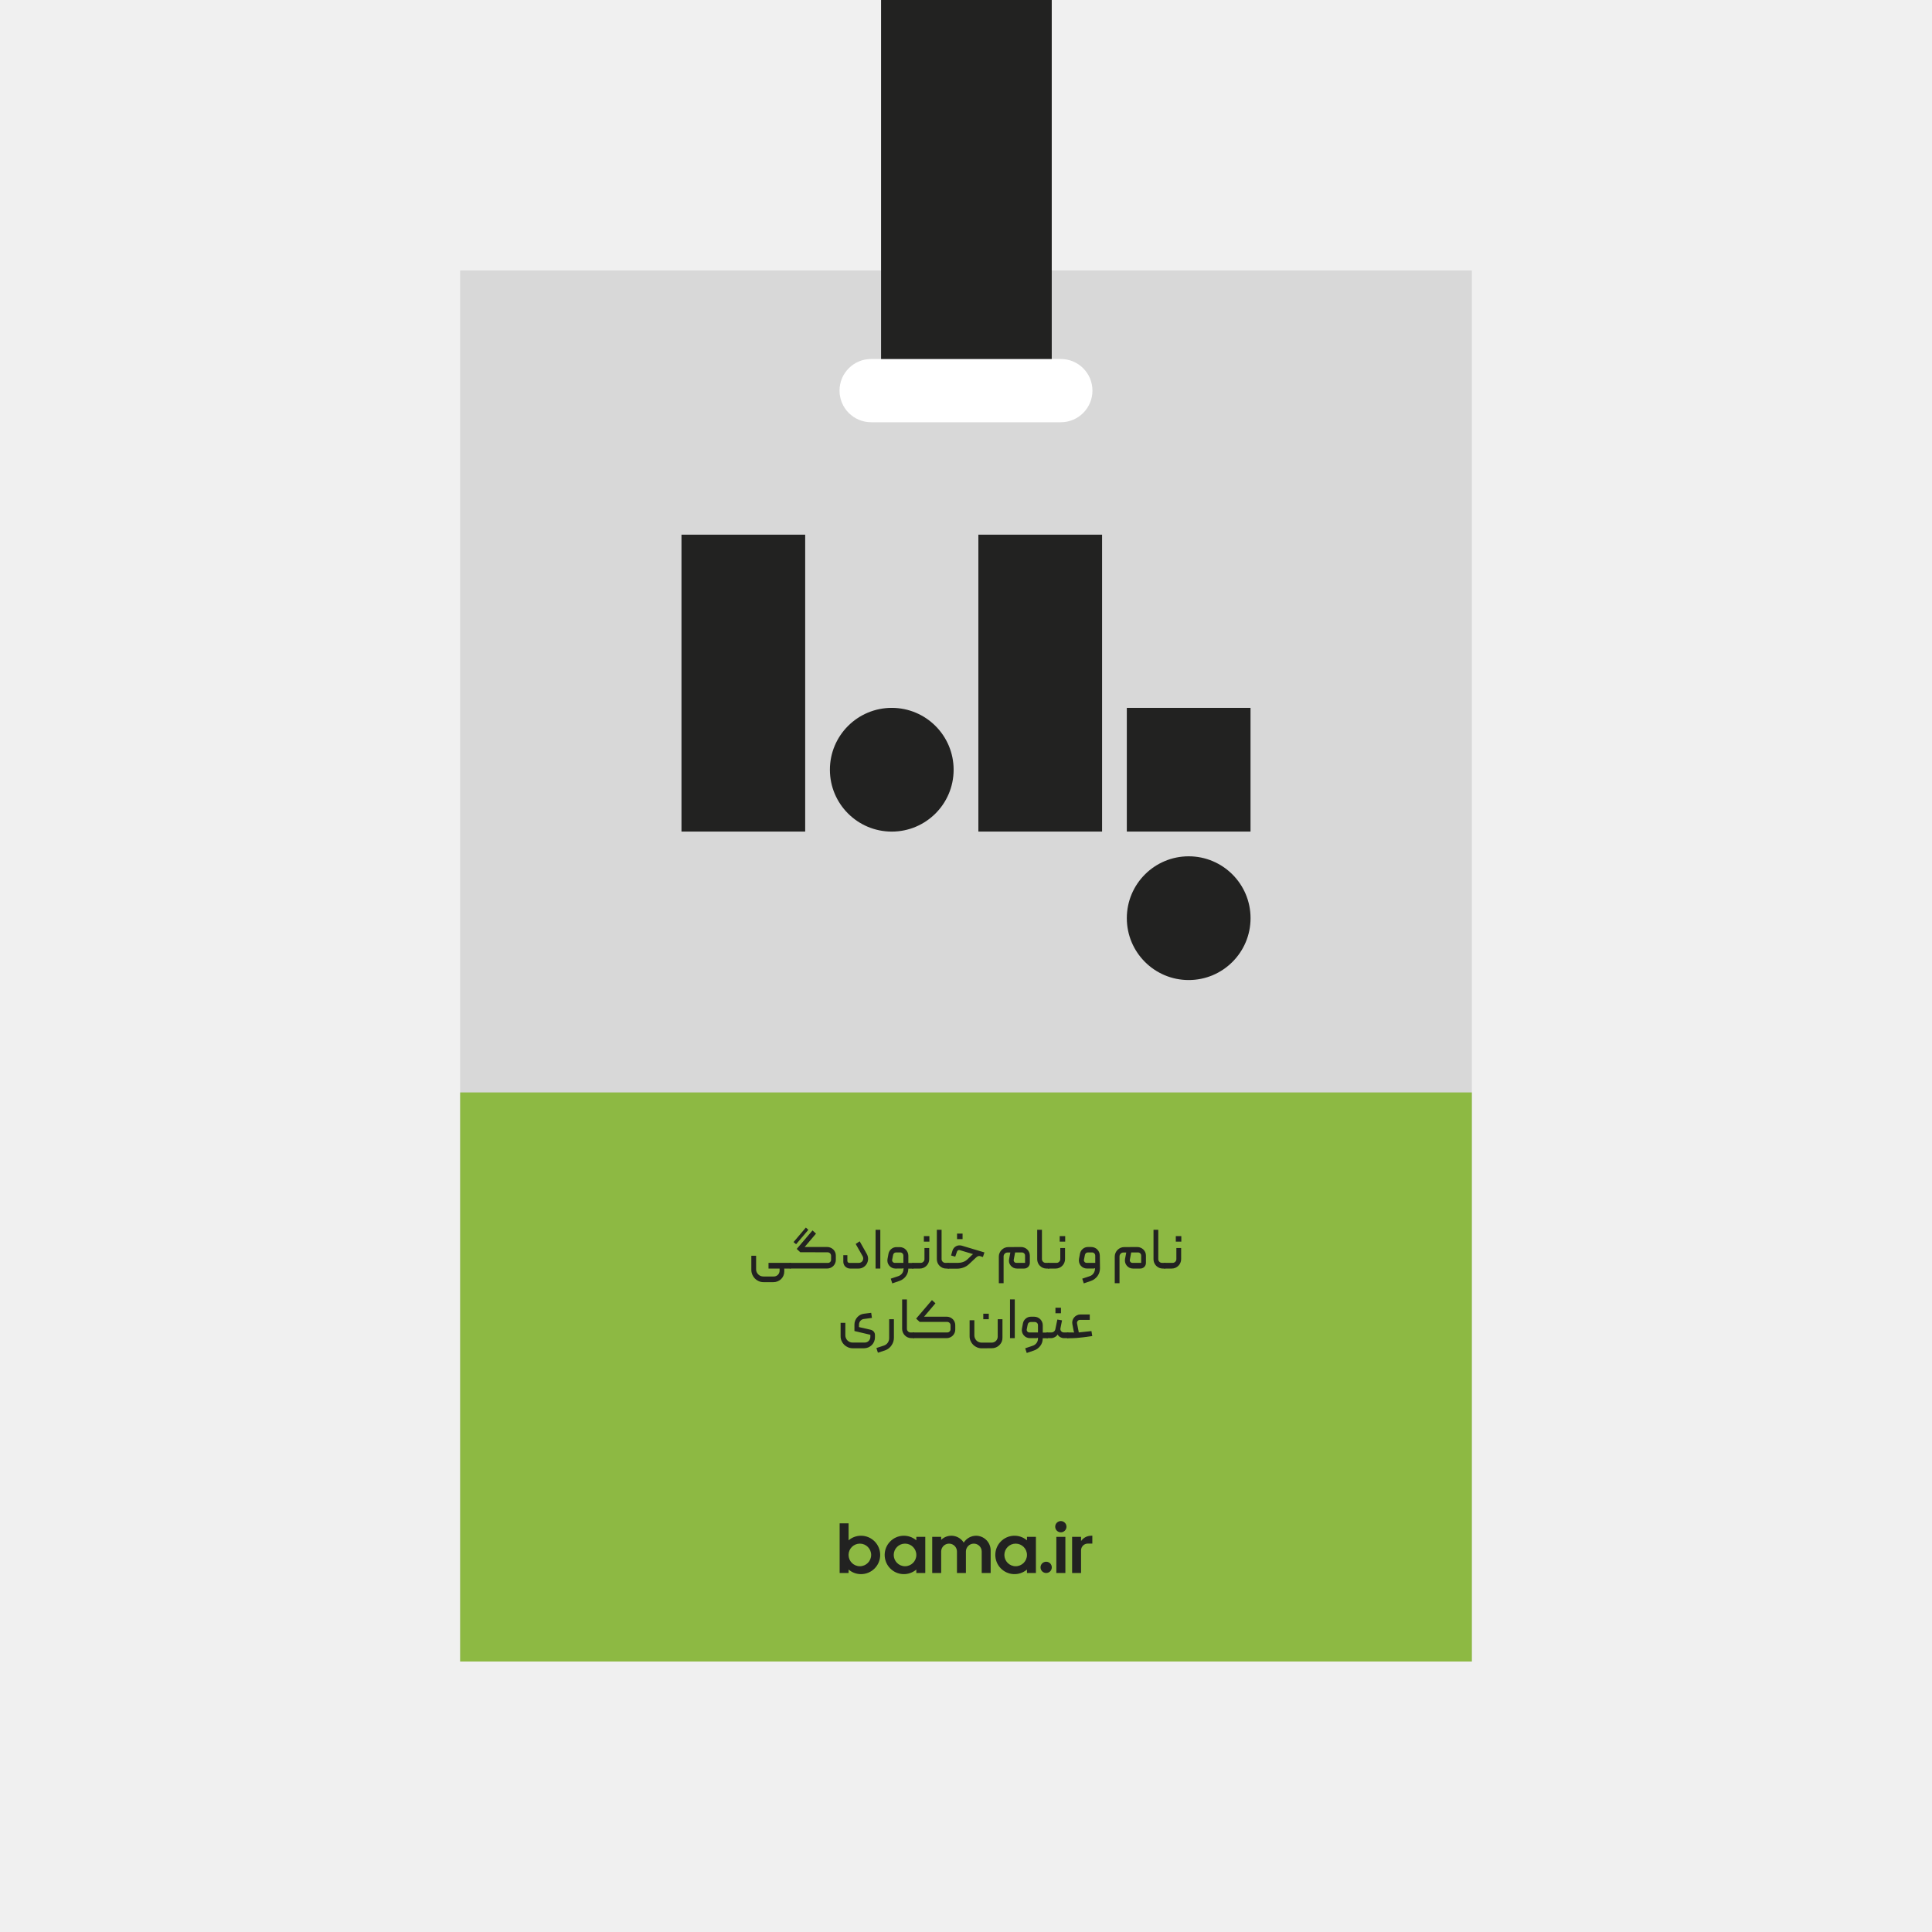
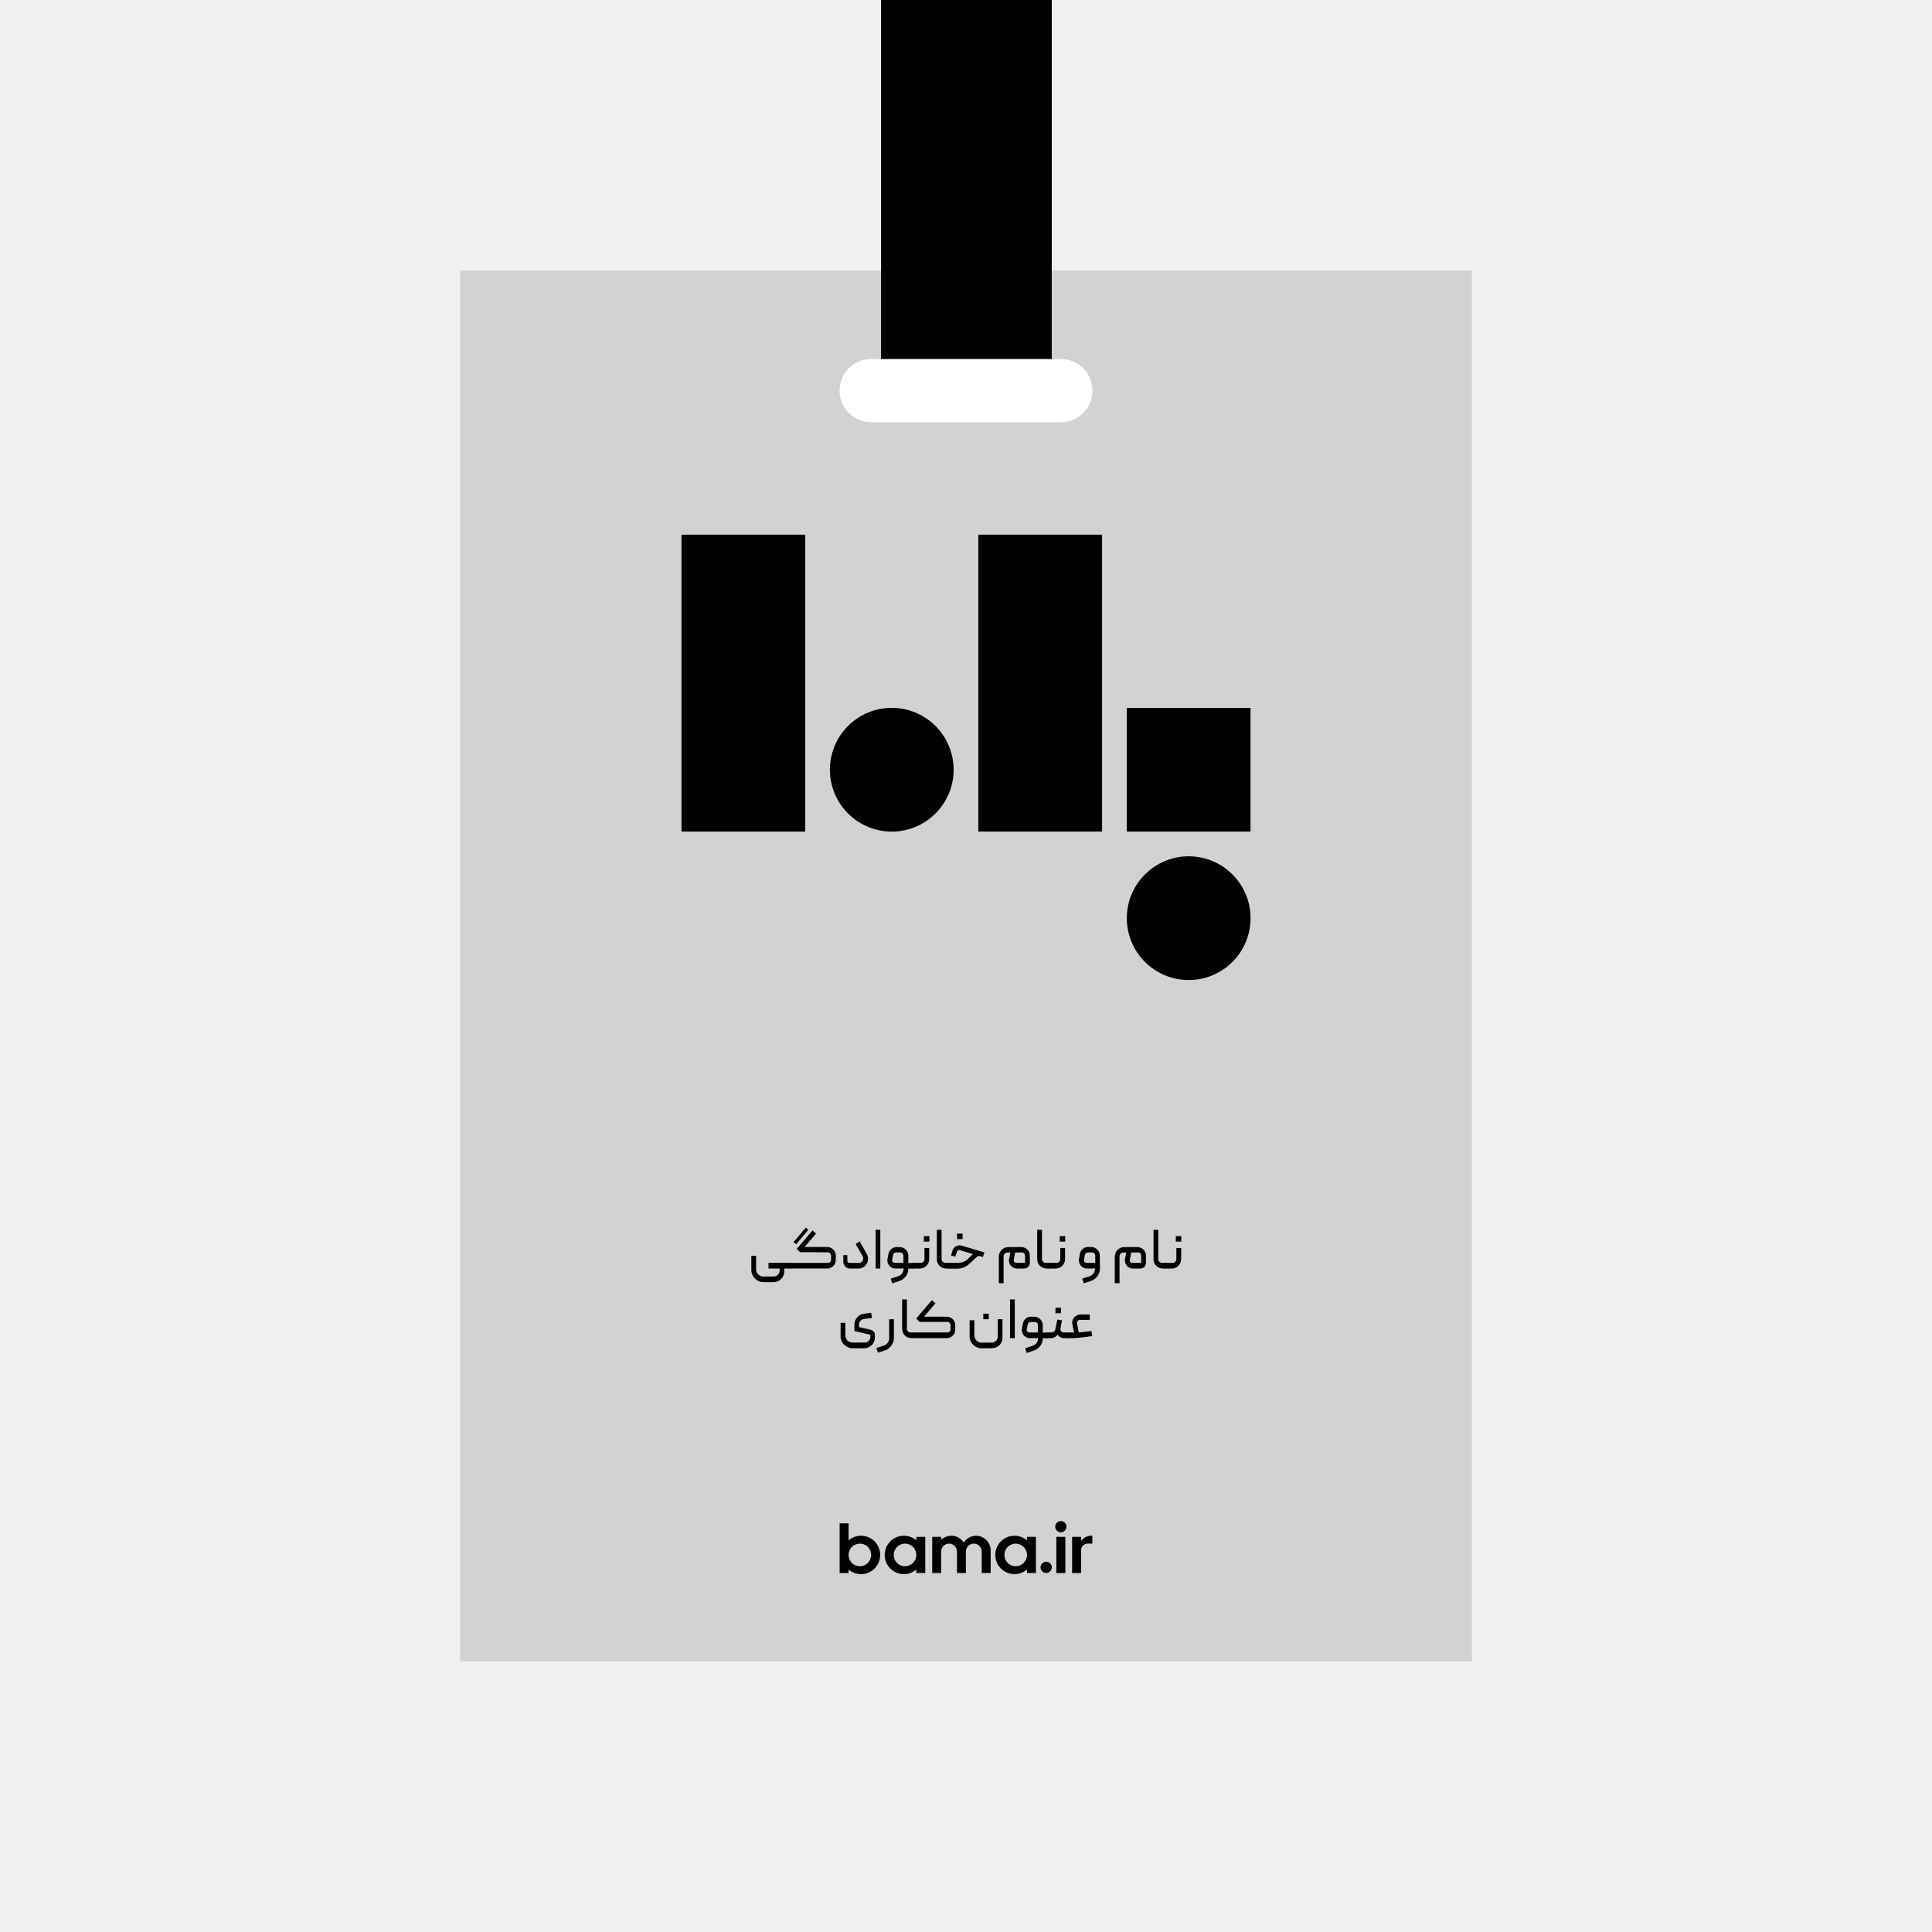
<svg xmlns="http://www.w3.org/2000/svg" viewBox="0 0 648 648">
  <defs>
-     <style>.cls-1{fill:#d8d8d8;}.cls-2{fill:#8db943;}.cls-3{fill:#222221;}.cls-4{fill:#fff;}</style>
+     <style>.cls-1{fill:#d1d2d2;}.cls-2{fill:#fff;}</style>
  </defs>
  <g id="Graphic">
    <rect class="cls-1" x="154.34" y="90.72" width="339.32" height="466.56" />
-     <rect class="cls-2" x="154.34" y="366.41" width="339.32" height="190.87" />
-     <path class="cls-3" d="M259.51,428.14a1.87,1.87,0,0,0,1.38-.55,1.94,1.94,0,0,0,.59-1.37v-.74h-3.72v-1.91h7.29c.19,0,.28.09.28.26v1.38c0,.18-.09.27-.28.27H263l.05.16a1.06,1.06,0,0,1,0,.27v.56a3.45,3.45,0,0,1-.29,1.41A3.65,3.65,0,0,1,262,429a3.75,3.75,0,0,1-1.17.76,3.58,3.58,0,0,1-1.43.28h-3.32a4,4,0,0,1-1.58-.32,4.13,4.13,0,0,1-2.15-2.15A4,4,0,0,1,252,426v-4.82h1.6v4.57a2.18,2.18,0,0,0,.19.93,2.53,2.53,0,0,0,.53.76,2.38,2.38,0,0,0,.77.52,2.5,2.5,0,0,0,.94.18Z" />
-     <path class="cls-3" d="M268.4,420l-1.17-1.11,5.29-6.2,1.17,1.07-3.81,4.49h7.58a2.79,2.79,0,0,1,1.11.23,2.84,2.84,0,0,1,1.55,1.52,2.85,2.85,0,0,1,.22,1.13v1.44a2.77,2.77,0,0,1-.23,1.14,3,3,0,0,1-.63.92,2.82,2.82,0,0,1-.94.61,2.79,2.79,0,0,1-1.11.23l-12.38,0a.25.25,0,0,1-.19-.09.29.29,0,0,1-.08-.18v-1.35a.24.24,0,0,1,.27-.27h12.69a1,1,0,0,0,.71-.31,1,1,0,0,0,.3-.76V421.2a1.17,1.17,0,0,0-.34-.83,1.14,1.14,0,0,0-.81-.34Zm-2.24-3.4,4.13-4.87.83.76-4.1,4.83Z" />
-     <path class="cls-3" d="M285.11,425.48a2.05,2.05,0,0,1-.88-.19,2.52,2.52,0,0,1-.72-.48,2.11,2.11,0,0,1-.48-.72,2.25,2.25,0,0,1-.18-.89V421h1.36v1.88a.73.73,0,0,0,.18.5.65.65,0,0,0,.51.2H288a1.51,1.51,0,0,0,.85-.22,1.35,1.35,0,0,0,.52-.57,1.63,1.63,0,0,0,.16-.73,1.38,1.38,0,0,0-.19-.71L287,417.23l1.34-.89,2.35,4.18a3.4,3.4,0,0,1,.47,1.74,3.37,3.37,0,0,1-.43,1.59,3.19,3.19,0,0,1-1.14,1.17,3,3,0,0,1-1.68.46Z" />
-     <path class="cls-3" d="M295.26,425.48h-1.59v-13h1.59Z" />
-     <path class="cls-3" d="M300.34,425.48a2.66,2.66,0,0,1-1.19-.27,2.92,2.92,0,0,1-.9-.72,3,3,0,0,1-.53-1,2.74,2.74,0,0,1-.05-1.21l.33-1.77a2.73,2.73,0,0,1,.95-1.6,2.63,2.63,0,0,1,1.72-.62h1.11a2.85,2.85,0,0,1,1.13.23,2.59,2.59,0,0,1,.91.62,2.74,2.74,0,0,1,.61.92,2.79,2.79,0,0,1,.23,1.11v2.43h1.48a.24.24,0,0,1,.27.27v1.37a.24.24,0,0,1-.27.27h-1.5v.1a.77.77,0,0,1,0,.15,4.1,4.1,0,0,1-.87,2.37,4.42,4.42,0,0,1-2.11,1.5l-2.39.82-.51-1.58,2.49-.83a2.64,2.64,0,0,0,1.31-.92,2.43,2.43,0,0,0,.48-1.51v-.28a1.16,1.16,0,0,1-.41.14,2.67,2.67,0,0,1-.48,0Zm-.18-1.91H303v-2.43a1.06,1.06,0,0,0-1.07-1.07h-1.38a1,1,0,0,0-1,.86l-.31,1.57a.87.87,0,0,0,.19.75A.9.9,0,0,0,300.16,423.57Z" />
-     <path class="cls-3" d="M308.82,423.57a1.19,1.19,0,0,0,.88-.37,1.21,1.21,0,0,0,.37-.87v-3.74h1.59v3.74a3.07,3.07,0,0,1-.24,1.21,3.19,3.19,0,0,1-.67,1,3.24,3.24,0,0,1-1,.69,3.14,3.14,0,0,1-1.23.25h-2.37a.25.25,0,0,1-.2-.09.29.29,0,0,1-.08-.18v-1.35a.32.32,0,0,1,.08-.2.25.25,0,0,1,.2-.09Zm1.05-7.12h1.85V414.6h-1.85Z" />
-     <path class="cls-3" d="M318.29,425.21a.24.24,0,0,1-.27.27h-.68a3.07,3.07,0,0,1-1.21-.24,3.36,3.36,0,0,1-1-.68,3,3,0,0,1-.67-1,3.11,3.11,0,0,1-.24-1.21v-9.87h1.59v9.85a1.21,1.21,0,0,0,.37.87,1.19,1.19,0,0,0,.88.37H318a.27.27,0,0,1,.2.09.31.31,0,0,1,.07.2Z" />
-     <path class="cls-3" d="M317.75,423.86c0-.19.09-.29.27-.29h3.27a5.25,5.25,0,0,0,1.76-.3,4,4,0,0,0,1.47-.92l1.53-1.46a1.11,1.11,0,0,1,.32-.25l-4.48-1.35a.68.68,0,0,0-.56.06.79.79,0,0,0-.35.45l-.59,1.69-1.4-.39.47-1.61a2.41,2.41,0,0,1,.48-.91,2.51,2.51,0,0,1,.74-.6,2.3,2.3,0,0,1,.91-.27,2.38,2.38,0,0,1,1,.09l7.59,2.27-.51,1.54-.81-.26a1.2,1.2,0,0,0-.88,0,3.1,3.1,0,0,0-.7.51L325,424a5.29,5.29,0,0,1-1.83,1.13,6.27,6.27,0,0,1-2.12.39h-3a.23.23,0,0,1-.19-.09.24.24,0,0,1-.08-.18ZM321,415.6h1.85v-1.85H321Z" />
-     <path class="cls-3" d="M342.51,418.26a2.85,2.85,0,0,1,1.13.23,2.74,2.74,0,0,1,.92.61,2.59,2.59,0,0,1,.62.91,2.85,2.85,0,0,1,.23,1.13v2.39a1.88,1.88,0,0,1-.56,1.4,1.91,1.91,0,0,1-1.41.55h-2.35a2.66,2.66,0,0,1-1.19-.27,2.92,2.92,0,0,1-.9-.72,3,3,0,0,1-.53-1,2.68,2.68,0,0,1,0-1.23l.4-2.16h-1a1.19,1.19,0,0,0-.88.39,1.27,1.27,0,0,0-.38.91v9h-1.6v-8.95a3,3,0,0,1,.26-1.23,3.06,3.06,0,0,1,.68-1,3.19,3.19,0,0,1,1-.69,3.14,3.14,0,0,1,1.23-.25Zm1.3,5.31v-2.45a1,1,0,0,0-.32-.75,1.08,1.08,0,0,0-.77-.3h-2.25l-.45,2.41a.88.88,0,0,0,.9,1.09Z" />
-     <path class="cls-3" d="M352,425.21a.24.24,0,0,1-.27.27H351a3.07,3.07,0,0,1-1.21-.24,3.36,3.36,0,0,1-1-.68,3,3,0,0,1-.67-1,3.11,3.11,0,0,1-.24-1.21v-9.87h1.59v9.85a1.21,1.21,0,0,0,.37.87,1.19,1.19,0,0,0,.88.37h.95a.27.27,0,0,1,.2.09.31.31,0,0,1,.07.2Z" />
-     <path class="cls-3" d="M354.38,423.57a1.19,1.19,0,0,0,.87-.37,1.17,1.17,0,0,0,.37-.87v-3.74h1.6v3.74a3.08,3.08,0,0,1-.25,1.21,2.89,2.89,0,0,1-.67,1,3.08,3.08,0,0,1-2.24.94h-2.37a.23.23,0,0,1-.19-.09.29.29,0,0,1-.08-.18v-1.35a.32.32,0,0,1,.08-.2.23.23,0,0,1,.19-.09Zm1.05-7.12h1.84V414.6h-1.84Z" />
-     <path class="cls-3" d="M368.94,425.38a4.43,4.43,0,0,1-.82,2.6,4.64,4.64,0,0,1-1,1,4.26,4.26,0,0,1-1.23.65l-2.39.82-.51-1.58,2.49-.83a2.41,2.41,0,0,0,1.27-.92,2.82,2.82,0,0,0,.52-1.51l0-.28a1.28,1.28,0,0,1-.43.14,2.74,2.74,0,0,1-.48,0h-1.79a2.63,2.63,0,0,1-1.19-.27,2.69,2.69,0,0,1-1.43-1.75,2.6,2.6,0,0,1-.05-1.21l.33-1.77a2.73,2.73,0,0,1,.95-1.6,2.62,2.62,0,0,1,1.72-.62h1.11a2.8,2.8,0,0,1,1.12.23,2.62,2.62,0,0,1,.92.62,2.9,2.9,0,0,1,.61.92,2.78,2.78,0,0,1,.22,1.11Zm-1.59-1.81v-2.43a1,1,0,0,0-.32-.76,1.06,1.06,0,0,0-.77-.31h-1.38a1,1,0,0,0-1,.86l-.31,1.57a.84.84,0,0,0,.19.75.88.88,0,0,0,.72.32Z" />
-     <path class="cls-3" d="M381.45,418.26a2.85,2.85,0,0,1,1.13.23,2.93,2.93,0,0,1,1.55,1.52,2.85,2.85,0,0,1,.22,1.13v2.39a1.87,1.87,0,0,1-.55,1.4,1.91,1.91,0,0,1-1.41.55H380a2.59,2.59,0,0,1-1.18-.27,2.85,2.85,0,0,1-.91-.72,3,3,0,0,1-.52-1,2.67,2.67,0,0,1-.05-1.23l.41-2.16h-1a1.19,1.19,0,0,0-.88.39,1.27,1.27,0,0,0-.38.91v9h-1.6v-8.95a3,3,0,0,1,.26-1.23,3.06,3.06,0,0,1,.68-1,3.19,3.19,0,0,1,1-.69,3.16,3.16,0,0,1,1.24-.25Zm1.3,5.31v-2.45a1,1,0,0,0-.32-.75,1.07,1.07,0,0,0-.76-.3h-2.26l-.45,2.41a.86.86,0,0,0,.17.76.88.88,0,0,0,.73.33Z" />
-     <path class="cls-3" d="M390.91,425.21a.25.25,0,0,1-.28.27H390a3,3,0,0,1-1.2-.24,3.28,3.28,0,0,1-1-.68,3.19,3.19,0,0,1-.67-1,3.11,3.11,0,0,1-.24-1.21v-9.87h1.6v9.85a1.25,1.25,0,0,0,1.24,1.24h.95a.25.25,0,0,1,.2.09.32.32,0,0,1,.08.2Z" />
-     <path class="cls-3" d="M393.32,423.57a1.26,1.26,0,0,0,1.24-1.24v-3.74h1.6v3.74a2.91,2.91,0,0,1-.25,1.21,2.89,2.89,0,0,1-.67,1,3.19,3.19,0,0,1-1,.69,3.14,3.14,0,0,1-1.23.25h-2.38a.23.23,0,0,1-.19-.09.29.29,0,0,1-.08-.18v-1.35a.32.32,0,0,1,.08-.2.23.23,0,0,1,.19-.09Zm1.05-7.12h1.85V414.6h-1.85Z" />
-     <path class="cls-3" d="M292,446a2,2,0,0,1,1.06.63,1.74,1.74,0,0,1,.4,1.16v.76a3.65,3.65,0,0,1-1.06,2.6,3.72,3.72,0,0,1-2.58,1.06H286a4,4,0,0,1-1.58-.32,4.36,4.36,0,0,1-1.3-.87,4.06,4.06,0,0,1-.86-1.28,3.85,3.85,0,0,1-.32-1.58v-4.47h1.59v4.22a2.24,2.24,0,0,0,.2.92,2.44,2.44,0,0,0,1.29,1.29,2.46,2.46,0,0,0,.94.18H290a1.88,1.88,0,0,0,1.92-1.93v-.68l-5.34-1.26v-2.12a3.63,3.63,0,0,1,.25-1.37,3.76,3.76,0,0,1,.69-1.12,3.81,3.81,0,0,1,1-.8,3.43,3.43,0,0,1,1.26-.39l2.42-.31.25,1.71-2.74.37a1.78,1.78,0,0,0-1.15.64,1.92,1.92,0,0,0-.45,1.25v.82Z" />
-     <path class="cls-3" d="M294.45,453.7l-.5-1.57,2.51-.82a2.52,2.52,0,0,0,1.29-.95,2.59,2.59,0,0,0,.48-1.52v-6.36h1.59v6.2a4.52,4.52,0,0,1-.21,1.38,4.85,4.85,0,0,1-.61,1.2,4.08,4.08,0,0,1-.93,1,4.35,4.35,0,0,1-1.22.66Z" />
-     <path class="cls-3" d="M306.65,448.55a.24.24,0,0,1-.27.27h-.68a3.06,3.06,0,0,1-2.2-.91,3,3,0,0,1-.67-1,2.91,2.91,0,0,1-.25-1.21v-9.86h1.6v9.84a1.16,1.16,0,0,0,.37.87,1.17,1.17,0,0,0,.87.37h1a.25.25,0,0,1,.19.09.32.32,0,0,1,.08.21Z" />
-     <path class="cls-3" d="M308.46,443.37l-1.19-1.1,5.31-6.21,1.17,1.07-3.81,4.49h7.58a2.85,2.85,0,0,1,1.13.23,2.9,2.9,0,0,1,.92.61,3,3,0,0,1,.61.91,2.85,2.85,0,0,1,.22,1.13v1.44a2.94,2.94,0,0,1-.23,1.14,2.85,2.85,0,0,1-.63.91,3,3,0,0,1-.94.61,2.83,2.83,0,0,1-1.12.22h-11.1a.25.25,0,0,1-.2-.09.29.29,0,0,1-.08-.18v-1.36a.25.25,0,0,1,.28-.28h11.36a1.05,1.05,0,0,0,.75-.31,1,1,0,0,0,.32-.76v-1.3a1.11,1.11,0,0,0-.32-.84,1.16,1.16,0,0,0-.83-.33Z" />
-     <path class="cls-3" d="M329.25,452.22a3.77,3.77,0,0,1-1.57-.32,4,4,0,0,1-1.29-.86,4.11,4.11,0,0,1-.86-1.29,3.77,3.77,0,0,1-.32-1.57v-5.37h1.59v5.12a2.24,2.24,0,0,0,.2.92,2.52,2.52,0,0,0,.51.77,2.16,2.16,0,0,0,.77.51,2.31,2.31,0,0,0,.93.19h3.43a1.83,1.83,0,0,0,.77-.16,1.92,1.92,0,0,0,1.07-1.07,1.85,1.85,0,0,0,.16-.78v-5.83h1.59v6.13A3.51,3.51,0,0,1,336,450a3.73,3.73,0,0,1-.78,1.14,3.56,3.56,0,0,1-1.14.78,3.51,3.51,0,0,1-1.41.28Zm.55-11.59h1.84v1.85H329.8Z" />
-     <path class="cls-3" d="M340.36,448.82h-1.6v-13h1.6Z" />
-     <path class="cls-3" d="M345.44,448.82a2.63,2.63,0,0,1-1.19-.27,2.69,2.69,0,0,1-.91-.72,2.86,2.86,0,0,1-.52-1,2.59,2.59,0,0,1-.05-1.21l.33-1.77a2.66,2.66,0,0,1,.94-1.59,2.62,2.62,0,0,1,1.73-.63h1.11a2.8,2.8,0,0,1,1.12.23,2.77,2.77,0,0,1,.92.62,3,3,0,0,1,.61.92,2.78,2.78,0,0,1,.22,1.11v2.43h1.48a.25.25,0,0,1,.27.28v1.36a.24.24,0,0,1-.27.27h-1.5v.1a.39.39,0,0,1,0,.15,4,4,0,0,1-.86,2.38,4.33,4.33,0,0,1-2.11,1.49l-2.39.82-.51-1.57,2.49-.84a2.62,2.62,0,0,0,1.3-.91,2.43,2.43,0,0,0,.49-1.52v-.27a1.29,1.29,0,0,1-.42.13,2.59,2.59,0,0,1-.48,0Zm-.18-1.91h2.88v-2.43a1,1,0,0,0-.31-.76,1.07,1.07,0,0,0-.76-.31h-1.38a1,1,0,0,0-1,.86l-.31,1.57a.84.84,0,0,0,.19.75A.88.88,0,0,0,345.26,446.91Z" />
-     <path class="cls-3" d="M358.41,448.55a.29.29,0,0,1-.08.18.25.25,0,0,1-.19.09h-1.31a2.13,2.13,0,0,1-.64-.1,2.62,2.62,0,0,1-.62-.26,2.2,2.2,0,0,1-.51-.4,1.7,1.7,0,0,1-.31-.48,2.51,2.51,0,0,1-.94.88,2.57,2.57,0,0,1-1.29.36h-1.29a.24.24,0,0,1-.27-.27v-1.36a.25.25,0,0,1,.27-.28h1.38a1.34,1.34,0,0,0,.89-.31,1.3,1.3,0,0,0,.47-.79l.67-3.23,1.57.27-.54,2.7a1.08,1.08,0,0,0,.26.95,1.15,1.15,0,0,0,.92.41h1.29a.25.25,0,0,1,.27.28ZM354,440.46h1.85v-1.85H354Z" />
-     <path class="cls-3" d="M366.35,448.12l-3,.41c-.77.1-1.52.18-2.27.23s-1.48.08-2.22.08h-.76a.23.23,0,0,1-.19-.09.61.61,0,0,1-.09-.2v-1.34a.32.32,0,0,1,.08-.21.3.3,0,0,1,.24-.09h2.17a1.69,1.69,0,0,1-.21-.54l-.43-2.28a2.64,2.64,0,0,1,.05-1.19,2.81,2.81,0,0,1,1.45-1.74,2.59,2.59,0,0,1,1.17-.28h3.17v1.81h-3.27a1,1,0,0,0-.79.37,1,1,0,0,0-.2.84l.58,3,4.24-.45Z" />
-     <rect class="cls-3" x="377.94" y="237.42" width="41.49" height="41.49" />
-     <rect class="cls-3" x="228.57" y="179.33" width="41.49" height="99.58" />
-     <rect class="cls-3" x="328.15" y="179.33" width="41.49" height="99.58" />
-     <circle class="cls-3" cx="299.1" cy="258.17" r="20.75" />
-     <circle class="cls-3" cx="398.69" cy="307.96" r="20.75" />
-     <rect class="cls-4" x="313.4" y="88.6" width="21.21" height="84.83" rx="10.6" transform="translate(455.01 -192.99) rotate(90)" />
-     <path class="cls-3" d="M307.34,516.63a6.44,6.44,0,1,0,0,9.8v1.16h3V515.47h-3Zm-3.79,8.69a3.79,3.79,0,1,1,3.79-3.79A3.79,3.79,0,0,1,303.55,525.32Z" />
-     <path class="cls-3" d="M344.45,516.63a6.44,6.44,0,1,0,0,9.8v1.16h3V515.47h-3Zm-3.79,8.69a3.79,3.79,0,1,1,3.79-3.79A3.79,3.79,0,0,1,340.66,525.32Z" />
-     <path class="cls-3" d="M288.78,515.09a6.37,6.37,0,0,0-4.16,1.54v-5.7h-3v16.66h3v-1.16a6.37,6.37,0,0,0,4.16,1.54,6.44,6.44,0,1,0,0-12.88Zm-.38,10.23a3.79,3.79,0,1,1,3.79-3.79A3.79,3.79,0,0,1,288.4,525.32Z" />
-     <path class="cls-3" d="M327.41,515.09a4.93,4.93,0,0,0-4.17,2.31,4.9,4.9,0,0,0-7.57-.93v-1h-3v12.12h3v-7.2a2.65,2.65,0,0,1,5.3,0v7.2h3v-7.2a2.65,2.65,0,0,1,5.3,0v7.2h3V520A4.93,4.93,0,0,0,327.41,515.09Z" />
-     <rect class="cls-3" x="354.3" y="515.47" width="3.03" height="12.12" />
-     <path class="cls-3" d="M366,515.09a4.17,4.17,0,0,0-3.41,1.78v-1.4h-3v12.12h3V520a2.27,2.27,0,0,1,2.27-2.28h1.51v-2.65Z" />
-     <circle class="cls-3" cx="355.81" cy="512.06" r="1.89" />
-     <circle class="cls-3" cx="350.89" cy="525.7" r="1.89" />
-     <rect class="cls-3" x="295.51" width="57.25" height="120.41" />
+     <path d="M259.51,428.14a1.87,1.87,0,0,0,1.38-.55,1.94,1.94,0,0,0,.59-1.37v-.74h-3.72v-1.91h7.29c.19,0,.28.09.28.26v1.38c0,.18-.09.27-.28.27H263l.05.16a1.06,1.06,0,0,1,0,.27v.56a3.45,3.45,0,0,1-.29,1.41A3.65,3.65,0,0,1,262,429a3.75,3.75,0,0,1-1.17.76,3.58,3.58,0,0,1-1.43.28h-3.32a4,4,0,0,1-1.58-.32,4.13,4.13,0,0,1-2.15-2.15A4,4,0,0,1,252,426v-4.82h1.6v4.57a2.18,2.18,0,0,0,.19.93,2.53,2.53,0,0,0,.53.76,2.38,2.38,0,0,0,.77.52,2.5,2.5,0,0,0,.94.18Z" />
+     <path d="M268.4,420l-1.17-1.11,5.29-6.2,1.17,1.07-3.81,4.49h7.58a2.79,2.79,0,0,1,1.11.23,2.84,2.84,0,0,1,1.55,1.52,2.85,2.85,0,0,1,.22,1.13v1.44a2.77,2.77,0,0,1-.23,1.14,3,3,0,0,1-.63.92,2.82,2.82,0,0,1-.94.61,2.79,2.79,0,0,1-1.11.23l-12.38,0a.25.25,0,0,1-.19-.09.29.29,0,0,1-.08-.18v-1.35a.24.24,0,0,1,.27-.27h12.69a1,1,0,0,0,.71-.31,1,1,0,0,0,.3-.76V421.2a1.17,1.17,0,0,0-.34-.83,1.14,1.14,0,0,0-.81-.34Zm-2.24-3.4,4.13-4.87.83.76-4.1,4.83Z" />
+     <path d="M285.11,425.48a2.05,2.05,0,0,1-.88-.19,2.52,2.52,0,0,1-.72-.48,2.11,2.11,0,0,1-.48-.72,2.25,2.25,0,0,1-.18-.89V421h1.36v1.88a.73.73,0,0,0,.18.5.65.65,0,0,0,.51.2H288a1.51,1.51,0,0,0,.85-.22,1.35,1.35,0,0,0,.52-.57,1.63,1.63,0,0,0,.16-.73,1.38,1.38,0,0,0-.19-.71L287,417.23l1.34-.89,2.35,4.18a3.4,3.4,0,0,1,.47,1.74,3.37,3.37,0,0,1-.43,1.59,3.19,3.19,0,0,1-1.14,1.17,3,3,0,0,1-1.68.46Z" />
+     <path d="M295.26,425.48h-1.59v-13h1.59Z" />
+     <path d="M300.34,425.48a2.66,2.66,0,0,1-1.19-.27,2.92,2.92,0,0,1-.9-.72,3,3,0,0,1-.53-1,2.74,2.74,0,0,1-.05-1.21l.33-1.77a2.73,2.73,0,0,1,.95-1.6,2.63,2.63,0,0,1,1.72-.62h1.11a2.85,2.85,0,0,1,1.13.23,2.59,2.59,0,0,1,.91.62,2.74,2.74,0,0,1,.61.92,2.79,2.79,0,0,1,.23,1.11v2.43h1.48a.24.24,0,0,1,.27.27v1.37a.24.24,0,0,1-.27.27h-1.5v.1a.77.77,0,0,1,0,.15,4.1,4.1,0,0,1-.87,2.37,4.42,4.42,0,0,1-2.11,1.5l-2.39.82-.51-1.58,2.49-.83a2.64,2.64,0,0,0,1.31-.92,2.43,2.43,0,0,0,.48-1.51v-.28a1.16,1.16,0,0,1-.41.14,2.67,2.67,0,0,1-.48,0Zm-.18-1.91H303v-2.43a1.06,1.06,0,0,0-1.07-1.07h-1.38a1,1,0,0,0-1,.86l-.31,1.57a.87.87,0,0,0,.19.75A.9.9,0,0,0,300.16,423.57Z" />
+     <path d="M308.82,423.57a1.19,1.19,0,0,0,.88-.37,1.21,1.21,0,0,0,.37-.87v-3.74h1.59v3.74a3.07,3.07,0,0,1-.24,1.21,3.19,3.19,0,0,1-.67,1,3.24,3.24,0,0,1-1,.69,3.14,3.14,0,0,1-1.23.25h-2.37a.25.25,0,0,1-.2-.09.29.29,0,0,1-.08-.18v-1.35a.32.32,0,0,1,.08-.2.25.25,0,0,1,.2-.09Zm1.05-7.12h1.85V414.6h-1.85Z" />
+     <path d="M318.29,425.21a.24.24,0,0,1-.27.27h-.68a3.07,3.07,0,0,1-1.21-.24,3.36,3.36,0,0,1-1-.68,3,3,0,0,1-.67-1,3.11,3.11,0,0,1-.24-1.21v-9.87h1.59v9.85a1.21,1.21,0,0,0,.37.87,1.19,1.19,0,0,0,.88.37H318a.27.27,0,0,1,.2.09.31.31,0,0,1,.07.2Z" />
+     <path d="M317.75,423.86c0-.19.09-.29.27-.29h3.27a5.25,5.25,0,0,0,1.76-.3,4,4,0,0,0,1.47-.92l1.53-1.46a1.11,1.11,0,0,1,.32-.25l-4.48-1.35a.68.68,0,0,0-.56.06.79.79,0,0,0-.35.45l-.59,1.69-1.4-.39.47-1.61a2.41,2.41,0,0,1,.48-.91,2.51,2.51,0,0,1,.74-.6,2.3,2.3,0,0,1,.91-.27,2.38,2.38,0,0,1,1,.09l7.59,2.27-.51,1.54-.81-.26a1.2,1.2,0,0,0-.88,0,3.1,3.1,0,0,0-.7.51L325,424a5.29,5.29,0,0,1-1.83,1.13,6.27,6.27,0,0,1-2.12.39h-3a.23.23,0,0,1-.19-.09.24.24,0,0,1-.08-.18ZM321,415.6h1.85v-1.85H321Z" />
+     <path d="M342.51,418.26a2.85,2.85,0,0,1,1.13.23,2.74,2.74,0,0,1,.92.61,2.59,2.59,0,0,1,.62.91,2.85,2.85,0,0,1,.23,1.13v2.39a1.88,1.88,0,0,1-.56,1.4,1.91,1.91,0,0,1-1.41.55h-2.35a2.66,2.66,0,0,1-1.19-.27,2.92,2.92,0,0,1-.9-.72,3,3,0,0,1-.53-1,2.68,2.68,0,0,1,0-1.23l.4-2.16h-1a1.19,1.19,0,0,0-.88.39,1.27,1.27,0,0,0-.38.91v9h-1.6v-8.95a3,3,0,0,1,.26-1.23,3.06,3.06,0,0,1,.68-1,3.19,3.19,0,0,1,1-.69,3.14,3.14,0,0,1,1.23-.25Zm1.3,5.31v-2.45a1,1,0,0,0-.32-.75,1.08,1.08,0,0,0-.77-.3h-2.25l-.45,2.41a.88.88,0,0,0,.9,1.09Z" />
+     <path d="M352,425.21a.24.24,0,0,1-.27.27H351a3.07,3.07,0,0,1-1.21-.24,3.36,3.36,0,0,1-1-.68,3,3,0,0,1-.67-1,3.11,3.11,0,0,1-.24-1.21v-9.87h1.59v9.85a1.21,1.21,0,0,0,.37.87,1.19,1.19,0,0,0,.88.37h.95a.27.27,0,0,1,.2.09.31.31,0,0,1,.07.2Z" />
+     <path d="M354.38,423.57a1.19,1.19,0,0,0,.87-.37,1.17,1.17,0,0,0,.37-.87v-3.74h1.6v3.74a3.08,3.08,0,0,1-.25,1.21,2.89,2.89,0,0,1-.67,1,3.08,3.08,0,0,1-2.24.94h-2.37a.23.23,0,0,1-.19-.09.29.29,0,0,1-.08-.18v-1.35a.32.32,0,0,1,.08-.2.23.23,0,0,1,.19-.09Zm1.05-7.12h1.84V414.6h-1.84Z" />
+     <path d="M368.94,425.38a4.43,4.43,0,0,1-.82,2.6,4.64,4.64,0,0,1-1,1,4.26,4.26,0,0,1-1.23.65l-2.39.82-.51-1.58,2.49-.83a2.41,2.41,0,0,0,1.27-.92,2.82,2.82,0,0,0,.52-1.51l0-.28a1.28,1.28,0,0,1-.43.14,2.74,2.74,0,0,1-.48,0h-1.79a2.63,2.63,0,0,1-1.19-.27,2.69,2.69,0,0,1-1.43-1.75,2.6,2.6,0,0,1-.05-1.21l.33-1.77a2.73,2.73,0,0,1,.95-1.6,2.62,2.62,0,0,1,1.72-.62h1.11a2.8,2.8,0,0,1,1.12.23,2.62,2.62,0,0,1,.92.62,2.9,2.9,0,0,1,.61.92,2.78,2.78,0,0,1,.22,1.11Zm-1.59-1.81v-2.43a1,1,0,0,0-.32-.76,1.06,1.06,0,0,0-.77-.31h-1.38a1,1,0,0,0-1,.86l-.31,1.57a.84.84,0,0,0,.19.75.88.88,0,0,0,.72.32Z" />
+     <path d="M381.45,418.26a2.85,2.85,0,0,1,1.13.23,2.93,2.93,0,0,1,1.55,1.52,2.85,2.85,0,0,1,.22,1.13v2.39a1.87,1.87,0,0,1-.55,1.4,1.91,1.91,0,0,1-1.41.55H380a2.59,2.59,0,0,1-1.18-.27,2.85,2.85,0,0,1-.91-.72,3,3,0,0,1-.52-1,2.67,2.67,0,0,1-.05-1.23l.41-2.16h-1a1.19,1.19,0,0,0-.88.39,1.27,1.27,0,0,0-.38.91v9h-1.6v-8.95a3,3,0,0,1,.26-1.23,3.06,3.06,0,0,1,.68-1,3.19,3.19,0,0,1,1-.69,3.16,3.16,0,0,1,1.24-.25Zm1.3,5.31v-2.45a1,1,0,0,0-.32-.75,1.07,1.07,0,0,0-.76-.3h-2.26l-.45,2.41a.86.86,0,0,0,.17.76.88.88,0,0,0,.73.33Z" />
+     <path d="M390.91,425.21a.25.25,0,0,1-.28.27H390a3,3,0,0,1-1.2-.24,3.28,3.28,0,0,1-1-.68,3.19,3.19,0,0,1-.67-1,3.11,3.11,0,0,1-.24-1.21v-9.87h1.6v9.85a1.25,1.25,0,0,0,1.24,1.24h.95a.25.25,0,0,1,.2.09.32.32,0,0,1,.08.2Z" />
+     <path d="M393.32,423.57a1.26,1.26,0,0,0,1.24-1.24v-3.74h1.6v3.74a2.91,2.91,0,0,1-.25,1.21,2.89,2.89,0,0,1-.67,1,3.19,3.19,0,0,1-1,.69,3.14,3.14,0,0,1-1.23.25h-2.38a.23.23,0,0,1-.19-.09.29.29,0,0,1-.08-.18v-1.35a.32.32,0,0,1,.08-.2.23.23,0,0,1,.19-.09Zm1.05-7.12h1.85V414.6h-1.85Z" />
+     <path d="M292,446a2,2,0,0,1,1.06.63,1.74,1.74,0,0,1,.4,1.16v.76a3.65,3.65,0,0,1-1.06,2.6,3.72,3.72,0,0,1-2.58,1.06H286a4,4,0,0,1-1.58-.32,4.36,4.36,0,0,1-1.3-.87,4.06,4.06,0,0,1-.86-1.28,3.85,3.85,0,0,1-.32-1.58v-4.47h1.59v4.22a2.24,2.24,0,0,0,.2.92,2.44,2.44,0,0,0,1.29,1.29,2.46,2.46,0,0,0,.94.18H290a1.88,1.88,0,0,0,1.92-1.93v-.68l-5.34-1.26v-2.12a3.63,3.63,0,0,1,.25-1.37,3.76,3.76,0,0,1,.69-1.12,3.81,3.81,0,0,1,1-.8,3.43,3.43,0,0,1,1.26-.39l2.42-.31.25,1.71-2.74.37a1.78,1.78,0,0,0-1.15.64,1.92,1.92,0,0,0-.45,1.25v.82Z" />
+     <path d="M294.45,453.7l-.5-1.57,2.51-.82a2.52,2.52,0,0,0,1.29-.95,2.59,2.59,0,0,0,.48-1.52v-6.36h1.59v6.2a4.52,4.52,0,0,1-.21,1.38,4.85,4.85,0,0,1-.61,1.2,4.08,4.08,0,0,1-.93,1,4.35,4.35,0,0,1-1.22.66Z" />
+     <path d="M306.65,448.55a.24.24,0,0,1-.27.27h-.68a3.06,3.06,0,0,1-2.2-.91,3,3,0,0,1-.67-1,2.91,2.91,0,0,1-.25-1.21v-9.86h1.6v9.84a1.16,1.16,0,0,0,.37.87,1.17,1.17,0,0,0,.87.37h1a.25.25,0,0,1,.19.09.32.32,0,0,1,.08.21Z" />
+     <path d="M308.46,443.37l-1.19-1.1,5.31-6.21,1.17,1.07-3.81,4.49h7.58a2.85,2.85,0,0,1,1.13.23,2.9,2.9,0,0,1,.92.61,3,3,0,0,1,.61.91,2.85,2.85,0,0,1,.22,1.13v1.44a2.94,2.94,0,0,1-.23,1.14,2.85,2.85,0,0,1-.63.91,3,3,0,0,1-.94.61,2.83,2.83,0,0,1-1.12.22h-11.1a.25.25,0,0,1-.2-.09.29.29,0,0,1-.08-.18v-1.36a.25.25,0,0,1,.28-.28h11.36a1.05,1.05,0,0,0,.75-.31,1,1,0,0,0,.32-.76v-1.3a1.11,1.11,0,0,0-.32-.84,1.16,1.16,0,0,0-.83-.33Z" />
+     <path d="M329.25,452.22a3.77,3.77,0,0,1-1.57-.32,4,4,0,0,1-1.29-.86,4.11,4.11,0,0,1-.86-1.29,3.77,3.77,0,0,1-.32-1.57v-5.37h1.59v5.12a2.24,2.24,0,0,0,.2.92,2.52,2.52,0,0,0,.51.77,2.16,2.16,0,0,0,.77.51,2.31,2.31,0,0,0,.93.19h3.43a1.83,1.83,0,0,0,.77-.16,1.92,1.92,0,0,0,1.07-1.07,1.85,1.85,0,0,0,.16-.78v-5.83h1.59v6.13A3.51,3.51,0,0,1,336,450a3.73,3.73,0,0,1-.78,1.14,3.56,3.56,0,0,1-1.14.78,3.51,3.51,0,0,1-1.41.28Zm.55-11.59h1.84v1.85H329.8Z" />
+     <path d="M340.36,448.82h-1.6v-13h1.6Z" />
+     <path d="M345.44,448.82a2.63,2.63,0,0,1-1.19-.27,2.69,2.69,0,0,1-.91-.72,2.86,2.86,0,0,1-.52-1,2.59,2.59,0,0,1-.05-1.21l.33-1.77a2.66,2.66,0,0,1,.94-1.59,2.62,2.62,0,0,1,1.73-.63h1.11a2.8,2.8,0,0,1,1.12.23,2.77,2.77,0,0,1,.92.62,3,3,0,0,1,.61.92,2.78,2.78,0,0,1,.22,1.11v2.43h1.48a.25.25,0,0,1,.27.28v1.36a.24.24,0,0,1-.27.27h-1.5v.1a.39.39,0,0,1,0,.15,4,4,0,0,1-.86,2.38,4.33,4.33,0,0,1-2.11,1.49l-2.39.82-.51-1.57,2.49-.84a2.62,2.62,0,0,0,1.3-.91,2.43,2.43,0,0,0,.49-1.52v-.27a1.29,1.29,0,0,1-.42.13,2.59,2.59,0,0,1-.48,0Zm-.18-1.91h2.88v-2.43a1,1,0,0,0-.31-.76,1.07,1.07,0,0,0-.76-.31h-1.38a1,1,0,0,0-1,.86l-.31,1.57a.84.84,0,0,0,.19.75A.88.88,0,0,0,345.26,446.91Z" />
+     <path d="M358.41,448.55a.29.29,0,0,1-.08.18.25.25,0,0,1-.19.09h-1.31a2.13,2.13,0,0,1-.64-.1,2.62,2.62,0,0,1-.62-.26,2.2,2.2,0,0,1-.51-.4,1.7,1.7,0,0,1-.31-.48,2.51,2.51,0,0,1-.94.88,2.57,2.57,0,0,1-1.29.36h-1.29a.24.24,0,0,1-.27-.27v-1.36a.25.25,0,0,1,.27-.28h1.38a1.34,1.34,0,0,0,.89-.31,1.3,1.3,0,0,0,.47-.79l.67-3.23,1.57.27-.54,2.7a1.08,1.08,0,0,0,.26.95,1.15,1.15,0,0,0,.92.41h1.29a.25.25,0,0,1,.27.28ZM354,440.46h1.85v-1.85H354Z" />
+     <path d="M366.35,448.12l-3,.41c-.77.1-1.52.18-2.27.23s-1.48.08-2.22.08h-.76a.23.23,0,0,1-.19-.09.61.61,0,0,1-.09-.2v-1.34a.32.32,0,0,1,.08-.21.3.3,0,0,1,.24-.09h2.17a1.69,1.69,0,0,1-.21-.54l-.43-2.28a2.64,2.64,0,0,1,.05-1.19,2.81,2.81,0,0,1,1.45-1.74,2.59,2.59,0,0,1,1.17-.28h3.17v1.81h-3.27a1,1,0,0,0-.79.37,1,1,0,0,0-.2.84l.58,3,4.24-.45Z" />
+     <rect x="377.94" y="237.42" width="41.49" height="41.49" />
+     <rect x="228.57" y="179.33" width="41.49" height="99.58" />
+     <rect x="328.15" y="179.33" width="41.49" height="99.58" />
+     <circle cx="299.1" cy="258.17" r="20.75" />
+     <circle cx="398.69" cy="307.96" r="20.75" />
+     <rect class="cls-2" x="313.4" y="88.6" width="21.21" height="84.83" rx="10.6" transform="translate(455.01 -192.99) rotate(90)" />
+     <path d="M307.34,516.63a6.44,6.44,0,1,0,0,9.8v1.16h3V515.47h-3Zm-3.79,8.69a3.79,3.79,0,1,1,3.79-3.79A3.79,3.79,0,0,1,303.55,525.32Z" />
+     <path d="M344.45,516.63a6.44,6.44,0,1,0,0,9.8v1.16h3V515.47h-3Zm-3.79,8.69a3.79,3.79,0,1,1,3.79-3.79A3.79,3.79,0,0,1,340.66,525.32Z" />
+     <path d="M288.78,515.09a6.37,6.37,0,0,0-4.16,1.54v-5.7h-3v16.66h3v-1.16a6.37,6.37,0,0,0,4.16,1.54,6.44,6.44,0,1,0,0-12.88Zm-.38,10.23a3.79,3.79,0,1,1,3.79-3.79A3.79,3.79,0,0,1,288.4,525.32Z" />
+     <path d="M327.41,515.09a4.93,4.93,0,0,0-4.17,2.31,4.9,4.9,0,0,0-7.57-.93v-1h-3v12.12h3v-7.2a2.65,2.65,0,0,1,5.3,0v7.2h3v-7.2a2.65,2.65,0,0,1,5.3,0v7.2h3V520A4.93,4.93,0,0,0,327.41,515.09Z" />
+     <rect x="354.3" y="515.47" width="3.03" height="12.12" />
+     <path d="M366,515.09a4.17,4.17,0,0,0-3.41,1.78v-1.4h-3v12.12h3V520a2.27,2.27,0,0,1,2.27-2.28h1.51v-2.65Z" />
+     <circle cx="355.81" cy="512.06" r="1.89" />
+     <circle cx="350.89" cy="525.7" r="1.89" />
+     <rect x="295.51" width="57.25" height="120.41" />
  </g>
</svg>
